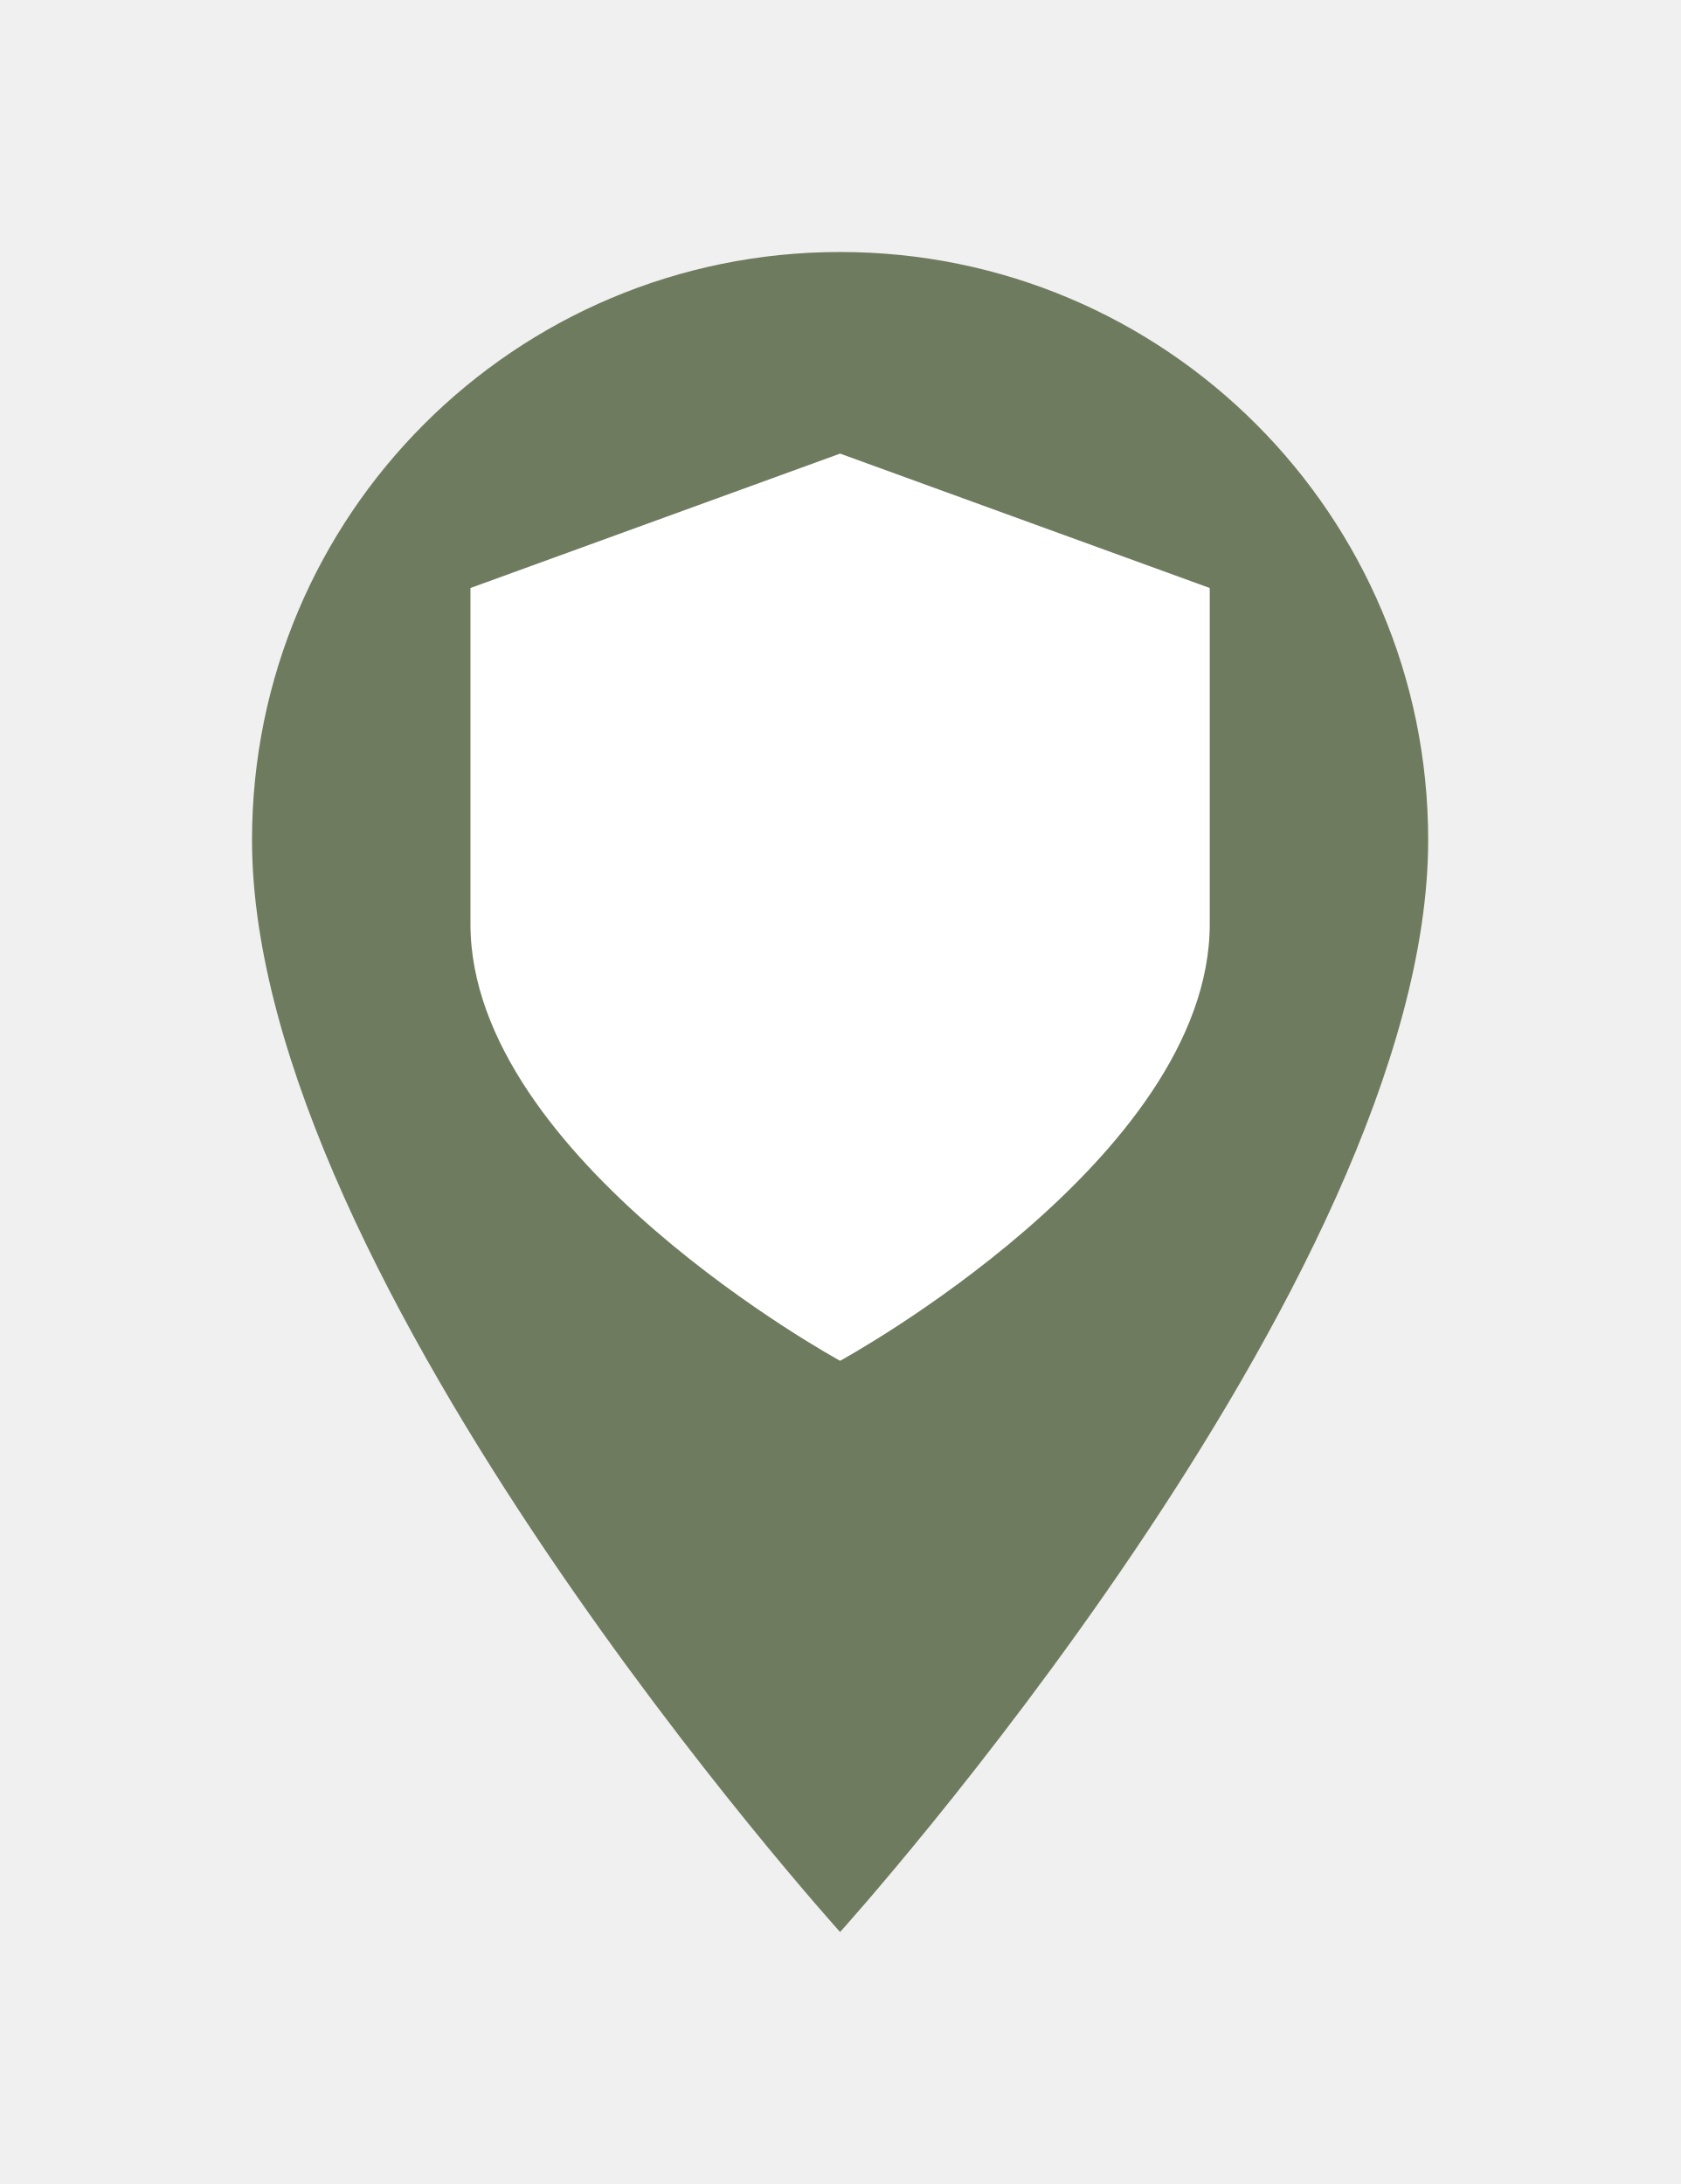
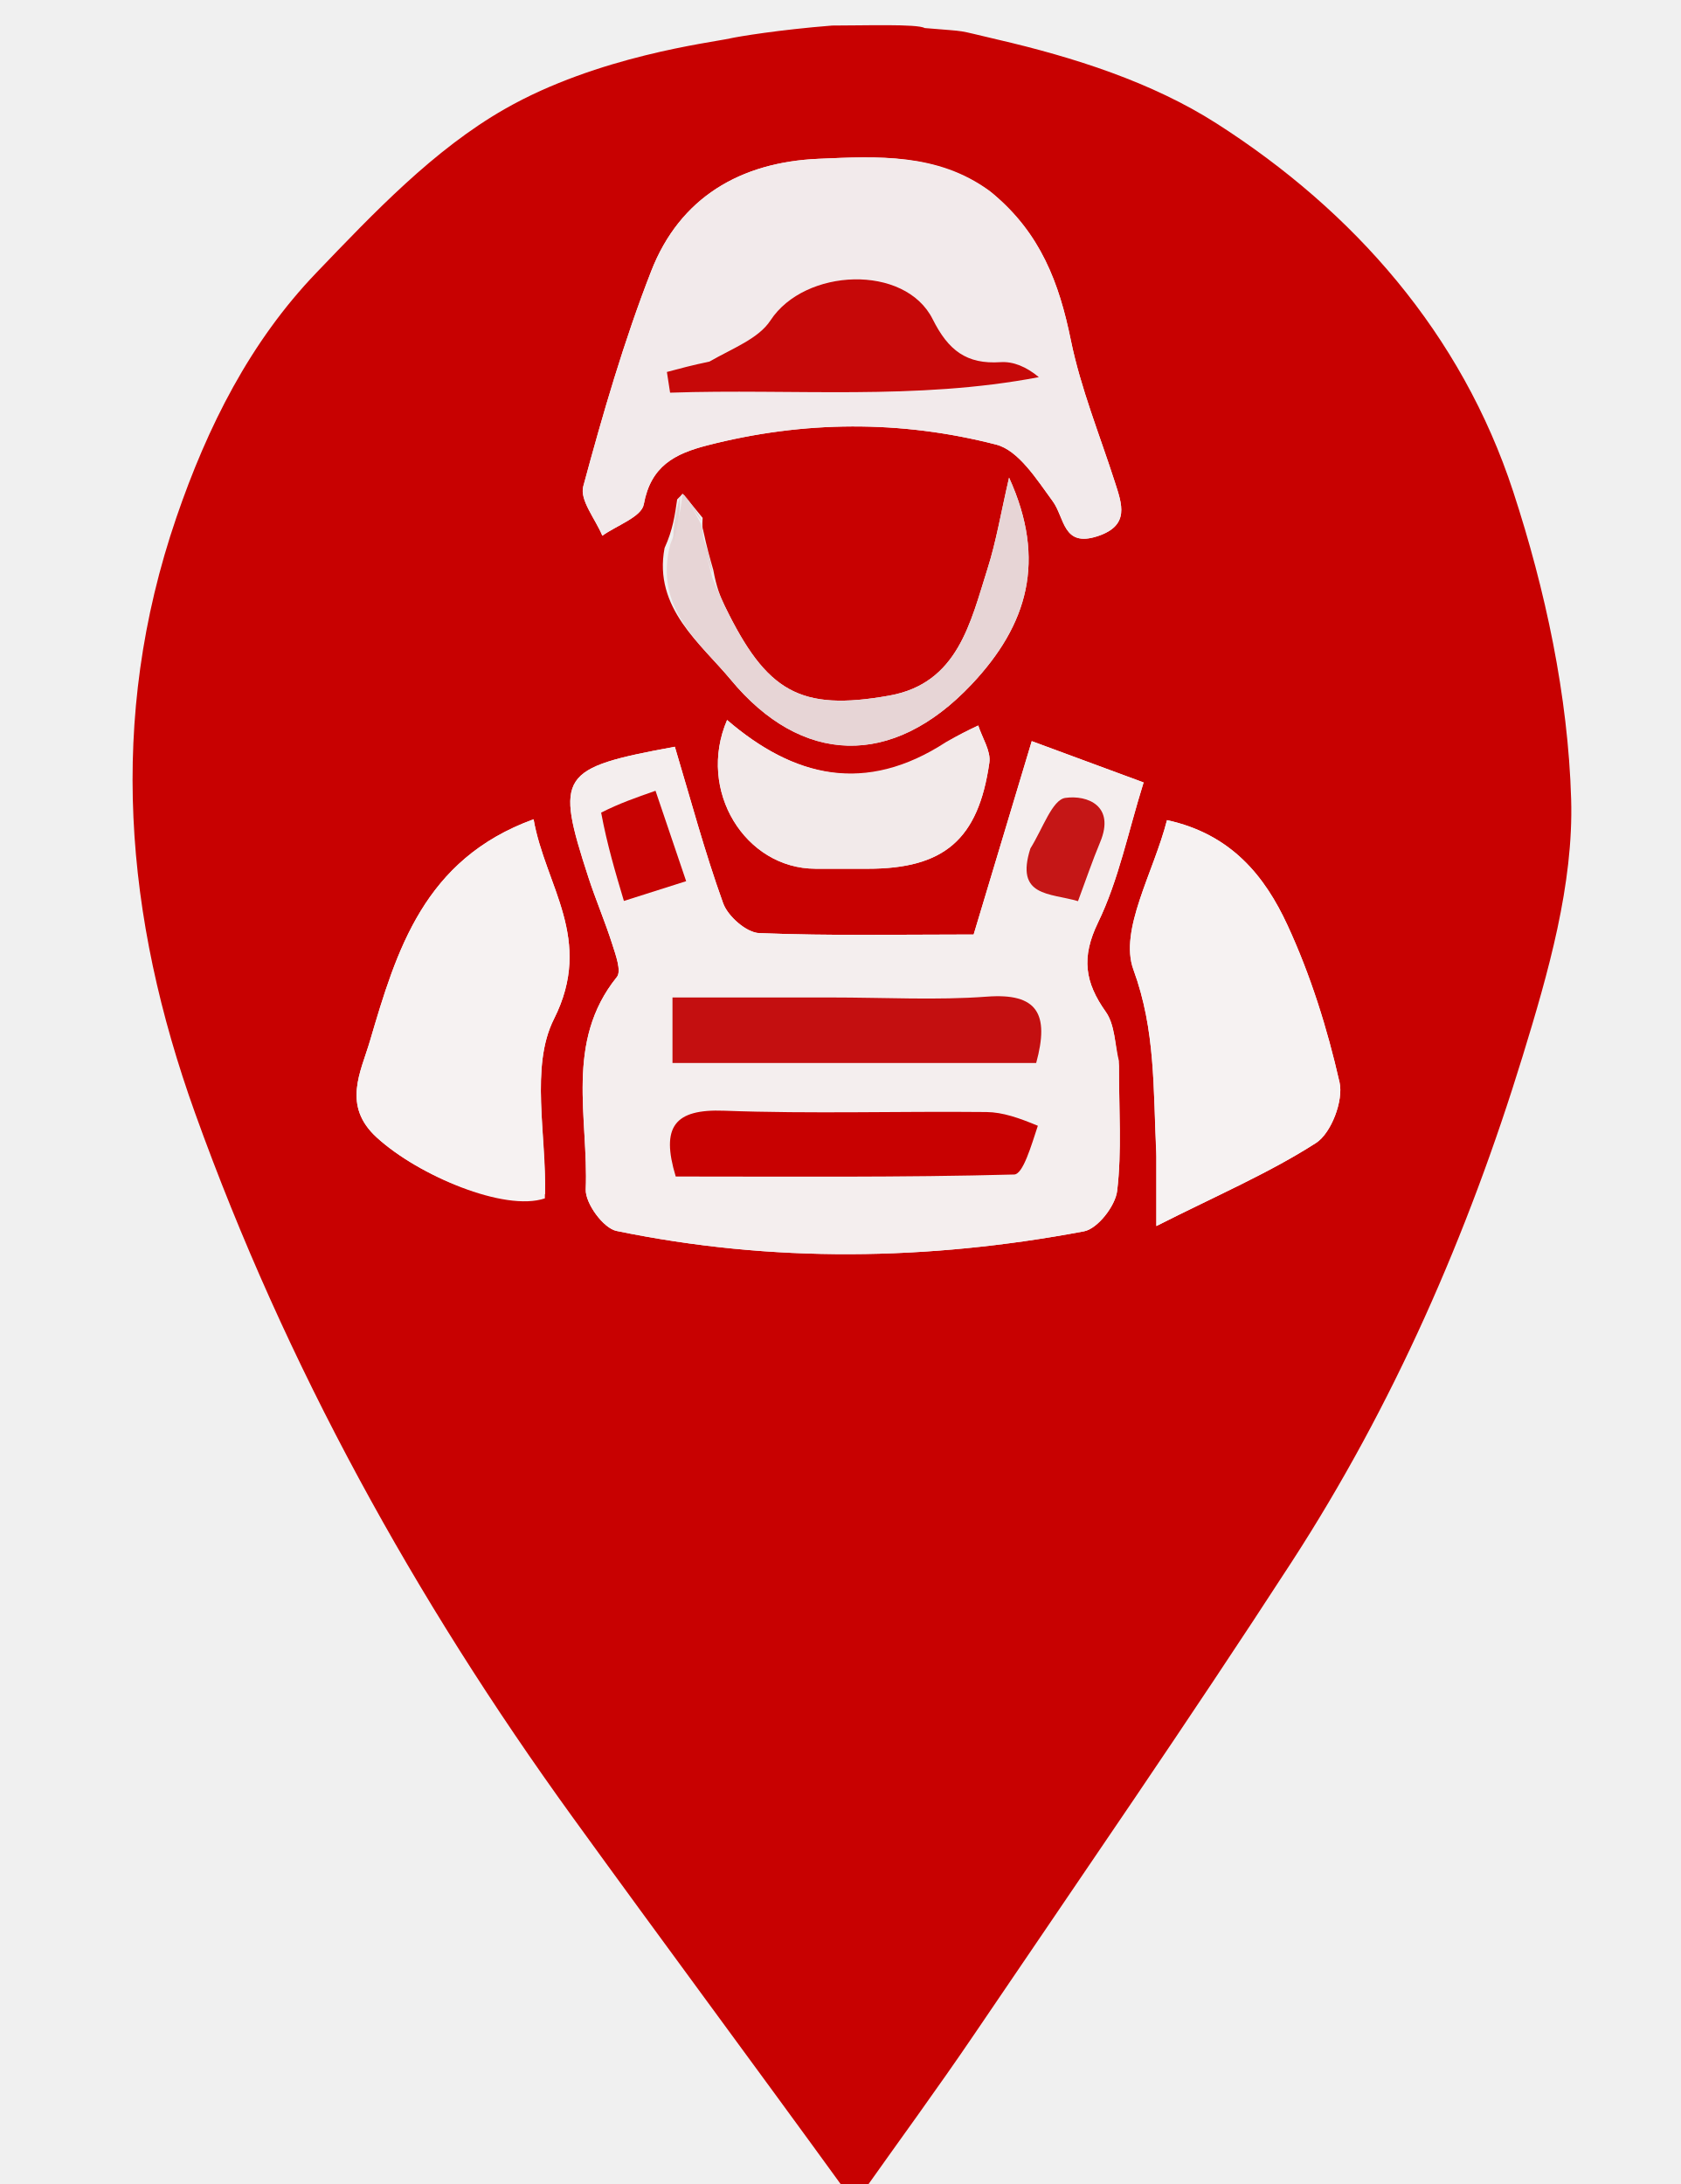
- <svg xmlns="http://www.w3.org/2000/svg" viewBox="290 25 100 130">
-   <g transform="translate(280,30) scale(5)">
-     <path d="M12 2C8.13 2 5 5.13 5 9c0 5.25 7 13 7 13s7-7.75 7-13c0-3.87-3.13-7-7-7z" fill="#6E7B5E" />
-   </g>
-   <path d="M340,52 L362,60 L362,80 C362,94 340,106 340,106 C340,106 318,94 318,80 L318,60 Z" fill="#ffffff" />
+ <svg xmlns="http://www.w3.org/2000/svg" version="1.1" id="Layer_1" x="0px" y="0px" width="160" viewBox="0 0 160 208" enable-background="new 0 0 160 208" height="208">
+   <path fill="#C80101" opacity="1" stroke="none" d="M 82 209 C 81.556 209 81.111 209 80.538 208.675 C 71.761 196.571 63.043 184.841 54.48 172.999 C 39.507 152.292 27.227 130.091 18.58 106.019 C 11.885 87.383 10.211 68.503 16.794 49.29 C 19.777 40.586 23.826 32.545 30.123 25.979 C 35.613 20.254 41.322 14.23 48.092 10.368 C 56.937 5.321 67.692 4.066 69.521 3.658 C 70.315 3.481 74.118 2.843 79.241 2.433 C 82.298 2.433 87.379 2.264 88.048 2.671 C 92.513 3.05 90.702 2.772 94.979 3.764 C 102.24 5.449 109.678 7.814 115.84 11.751 C 128.963 20.138 139.184 31.81 144.092 46.801 C 147.169 56.202 149.324 66.268 149.615 76.104 C 149.855 84.231 147.43 92.666 144.994 100.598 C 139.785 117.565 132.688 133.821 123.004 148.755 C 113.19 163.89 102.942 178.745 92.82 193.679 C 89.312 198.853 85.612 203.897 82 209 M 64.988 47.007 C 64.988 47.007 65.009 47.048 64.485 47.562 C 64.275 49.027 64.066 50.492 63.284 52.192 C 62.201 57.918 66.766 61.324 69.583 64.728 C 76.294 72.84 84.938 73.235 92.536 65.166 C 97.843 59.529 99.693 53.397 96.091 45.488 C 95.305 48.881 94.864 51.565 94.049 54.13 C 92.413 59.279 91.228 65.072 84.697 66.245 C 76.165 67.777 72.981 65.873 69.017 57.711 C 68.584 56.819 68.219 55.894 67.927 54.289 C 67.616 53.204 67.304 52.118 66.961 50.494 C 66.905 50.323 66.849 50.152 66.911 49.321 C 66.285 48.551 65.659 47.782 64.988 47.007 M 106.554 101.057 C 106.164 99.474 106.178 97.605 105.301 96.367 C 103.309 93.553 102.944 91.198 104.564 87.858 C 106.527 83.812 107.423 79.249 108.903 74.519 C 105.254 73.171 101.955 71.953 98.25 70.584 C 96.288 77.115 94.542 82.928 92.718 88.999 C 85.909 88.999 79.091 89.141 72.29 88.866 C 71.076 88.817 69.312 87.264 68.864 86.022 C 67.094 81.113 65.747 76.052 64.264 71.118 C 53.248 73.151 52.852 73.769 56.03 83.554 C 56.726 85.697 57.621 87.775 58.303 89.923 C 58.626 90.939 59.199 92.482 58.743 93.047 C 53.753 99.227 56.053 106.469 55.779 113.274 C 55.725 114.601 57.457 116.973 58.702 117.23 C 73.512 120.29 88.404 120.062 103.223 117.27 C 104.521 117.026 106.212 114.853 106.384 113.417 C 106.835 109.641 106.548 105.776 106.554 101.057 M 94.212 18.162 C 89.274 14.554 83.567 14.88 77.937 15.125 C 70.509 15.449 64.745 18.809 62.011 25.823 C 59.412 32.489 57.408 39.406 55.541 46.321 C 55.188 47.628 56.706 49.44 57.36 51.019 C 58.736 50.036 61.087 49.231 61.305 48.037 C 61.972 44.382 64.246 43.216 67.355 42.416 C 76.535 40.052 85.777 40.001 94.866 42.344 C 96.996 42.893 98.731 45.669 100.237 47.722 C 101.407 49.314 101.195 52.161 104.518 51.067 C 107.619 50.046 106.845 48.018 106.159 45.889 C 104.715 41.401 102.91 36.983 101.971 32.389 C 100.873 27.009 99.123 22.203 94.212 18.162 M 51.906 113.717 C 52.057 108.096 50.462 101.595 52.751 97.051 C 56.587 89.436 51.927 84.392 50.812 78.026 C 40.352 81.826 37.757 90.539 35.227 99.143 C 34.356 102.106 32.554 105.299 35.884 108.338 C 39.866 111.972 48.042 115.43 51.906 113.717 M 110.116 110.195 C 110.116 111.938 110.116 113.68 110.116 116.767 C 115.891 113.845 120.845 111.725 125.318 108.855 C 126.773 107.921 127.953 104.805 127.559 103.072 C 126.398 97.955 124.794 92.843 122.592 88.086 C 120.461 83.481 117.27 79.439 111.129 78.107 C 109.856 83.087 106.551 88.574 107.932 92.345 C 110.047 98.118 109.809 103.599 110.116 110.195 M 89.833 70.92 C 82.405 75.678 75.575 74.029 69.239 68.57 C 66.347 75.305 70.972 82.718 77.643 82.737 C 79.3 82.742 80.956 82.739 82.613 82.739 C 89.892 82.739 93.166 79.978 94.214 72.633 C 94.372 71.526 93.533 70.277 93.156 69.094 C 92.218 69.539 91.28 69.983 89.833 70.92 Z" />
+   <path fill="#F4EEEE" opacity="1" stroke="none" d=" M106.555,101.502 C106.548,105.776 106.835,109.641 106.384,113.417 C106.212,114.853 104.521,117.026 103.223,117.27 C88.404,120.062 73.512,120.29 58.702,117.23 C57.457,116.973 55.725,114.601 55.779,113.274 C56.053,106.469 53.753,99.227 58.743,93.047 C59.199,92.482 58.626,90.939 58.303,89.923 C57.621,87.775 56.726,85.697 56.03,83.554 C52.852,73.769 53.248,73.151 64.264,71.118 C65.747,76.052 67.094,81.113 68.864,86.022 C69.312,87.264 71.076,88.817 72.29,88.866 C79.091,89.141 85.909,88.999 92.718,88.999 C94.542,82.928 96.288,77.115 98.25,70.584 C101.955,71.953 105.254,73.171 108.903,74.519 C107.423,79.249 106.527,83.812 104.564,87.858 C102.944,91.198 103.309,93.553 105.301,96.367 C106.178,97.605 106.164,99.474 106.555,101.502 M78.506,94.997 C73.736,94.997 68.967,94.997 64.039,94.997 C64.039,97.553 64.039,99.328 64.039,101.24 C75.784,101.24 87.298,101.24 98.672,101.24 C99.958,96.538 98.78,94.56 93.986,94.918 C89.184,95.277 84.333,94.997 78.506,94.997 M98.647,106.798 C97.077,106.487 95.509,105.925 93.936,105.908 C85.608,105.82 77.271,106.094 68.954,105.782 C64.255,105.606 62.903,107.284 64.348,112.048 C75.005,112.048 85.795,112.148 96.575,111.858 C97.426,111.835 98.204,109.105 98.647,106.798 M97.983,81.132 C96.644,85.44 99.977,85.029 102.655,85.825 C103.401,83.823 104.02,81.985 104.767,80.2 C106.211,76.748 103.558,75.696 101.45,75.99 C100.201,76.165 99.31,78.898 97.983,81.132 M57.012,77.75 C57.812,80.435 58.612,83.12 59.412,85.804 C61.336,85.193 63.26,84.582 65.34,83.921 C64.273,80.773 63.408,78.22 62.423,75.312 C60.501,75.983 58.99,76.51 57.012,77.75 z" />
+   <path fill="#F2EAEB" opacity="1" stroke="none" d=" M94.494,18.396 C99.123,22.203 100.873,27.009 101.971,32.389 C102.91,36.983 104.715,41.401 106.159,45.889 C106.845,48.018 107.619,50.046 104.518,51.067 C101.195,52.161 101.407,49.314 100.237,47.722 C98.731,45.669 96.996,42.893 94.866,42.344 C85.777,40.001 76.535,40.052 67.355,42.416 C64.246,43.216 61.972,44.382 61.305,48.037 C61.087,49.231 58.736,50.036 57.36,51.019 C56.706,49.44 55.188,47.628 55.541,46.321 C57.408,39.406 59.412,32.489 62.011,25.823 C64.745,18.809 70.509,15.449 77.937,15.125 C83.567,14.88 89.274,14.554 94.494,18.396 M67.158,34.445 C65.941,34.772 64.723,35.099 63.506,35.426 C63.608,36.083 63.709,36.74 63.811,37.398 C75.5,36.997 87.217,38.158 98.926,35.918 C97.737,34.928 96.489,34.41 95.282,34.491 C92.037,34.71 90.301,33.367 88.819,30.404 C86.176,25.116 76.629,25.53 73.37,30.516 C72.231,32.257 69.795,33.15 67.158,34.445 z" />
+   <path fill="#F6F2F2" opacity="1" stroke="none" d=" M51.886,114.132 C48.042,115.43 39.866,111.972 35.884,108.338 C32.554,105.299 34.356,102.106 35.227,99.143 C37.757,90.539 40.352,81.826 50.812,78.026 C51.927,84.392 56.587,89.436 52.751,97.051 C50.462,101.595 52.057,108.096 51.886,114.132 z" />
+   <path fill="#F6F2F2" opacity="1" stroke="none" d=" M110.116,109.736 C109.809,103.599 110.047,98.118 107.932,92.345 C106.551,88.574 109.856,83.087 111.129,78.107 C117.27,79.439 120.461,83.481 122.592,88.086 C124.794,92.843 126.398,97.955 127.559,103.072 C127.953,104.805 126.773,107.921 125.318,108.855 C120.845,111.725 115.891,113.845 110.116,116.767 C110.116,113.68 110.116,111.938 110.116,109.736 z" />
+   <path fill="#F2EAEA" opacity="1" stroke="none" d=" M90.088,70.673 C91.28,69.983 92.218,69.539 93.156,69.094 C93.533,70.277 94.372,71.526 94.214,72.633 C93.166,79.978 89.892,82.739 82.613,82.739 C80.956,82.739 79.3,82.742 77.643,82.737 C70.972,82.718 66.347,75.305 69.239,68.57 C75.575,74.029 82.405,75.678 90.088,70.673 z" />
+   <path fill="#E7D5D6" opacity="1" stroke="none" d=" M66.793,49.981 C66.849,50.152 66.905,50.323 66.972,51.111 C67.263,52.813 67.542,53.899 67.822,54.984 C68.219,55.894 68.584,56.819 69.017,57.711 C72.981,65.873 76.165,67.777 84.697,66.245 C91.228,65.072 92.413,59.279 94.049,54.13 C94.864,51.565 95.305,48.881 96.091,45.488 C99.693,53.397 97.843,59.529 92.536,65.166 C84.938,73.235 76.294,72.84 69.583,64.728 C66.766,61.324 62.201,57.918 63.838,51.82 C64.597,49.981 64.803,48.514 65.009,47.048 C65.009,47.048 64.988,47.007 65.219,47.212 C65.898,48.272 66.346,49.126 66.793,49.981 z" />
+   <path fill="#E4D0D1" opacity="1" stroke="none" d=" M64.747,47.305 C64.803,48.514 64.597,49.981 64.124,51.702 C64.066,50.492 64.275,49.027 64.747,47.305 z" />
+   <path fill="#E4D0D1" opacity="1" stroke="none" d=" M66.852,49.651 C66.346,49.126 65.898,48.272 65.242,47.215 C65.659,47.782 66.285,48.551 66.852,49.651 z" />
+   <path fill="#E4D0D1" opacity="1" stroke="none" d=" M67.875,54.636 C67.542,53.899 67.263,52.813 66.988,51.38 C67.304,52.118 67.616,53.204 67.875,54.636 z" />
+   <path fill="#C40F10" opacity="1" stroke="none" d=" M79.005,94.997 C84.333,94.997 89.184,95.277 93.986,94.918 C98.78,94.56 99.958,96.538 98.672,101.24 C87.298,101.24 75.784,101.24 64.039,101.24 C64.039,99.328 64.039,97.553 64.039,94.997 C68.967,94.997 73.736,94.997 79.005,94.997 z" />
+   <path fill="#C80101" opacity="1" stroke="none" d=" M98.831,107.216 C98.204,109.105 97.426,111.835 96.575,111.858 C85.795,112.148 75.005,112.048 64.348,112.048 C62.903,107.284 64.255,105.606 68.954,105.782 C77.271,106.094 85.608,105.82 93.936,105.908 C95.509,105.925 97.077,106.487 98.831,107.216 z" />
+   <path fill="#C51616" opacity="1" stroke="none" d=" M98.121,80.806 C99.31,78.898 100.201,76.165 101.45,75.99 C103.558,75.696 106.211,76.748 104.767,80.2 C104.02,81.985 103.401,83.823 102.655,85.825 C99.977,85.029 96.644,85.44 98.121,80.806 z" />
+   <path fill="#C80202" opacity="1" stroke="none" d=" M57.245,77.393 C58.99,76.51 60.501,75.983 62.423,75.312 C63.408,78.22 64.273,80.773 65.34,83.921 C63.26,84.582 61.336,85.193 59.412,85.804 C58.612,83.12 57.812,80.435 57.245,77.393 z" />
+   <path fill="#C60808" opacity="1" stroke="none" d=" M67.555,34.438 C69.795,33.15 72.231,32.257 73.37,30.516 C76.629,25.53 86.176,25.116 88.819,30.404 C90.301,33.367 92.037,34.71 95.282,34.491 C96.489,34.41 97.737,34.928 98.926,35.918 C87.217,38.158 75.5,36.997 63.811,37.398 C63.709,36.74 63.608,36.083 63.506,35.426 C64.723,35.099 65.941,34.772 67.555,34.438 z" />
</svg>
